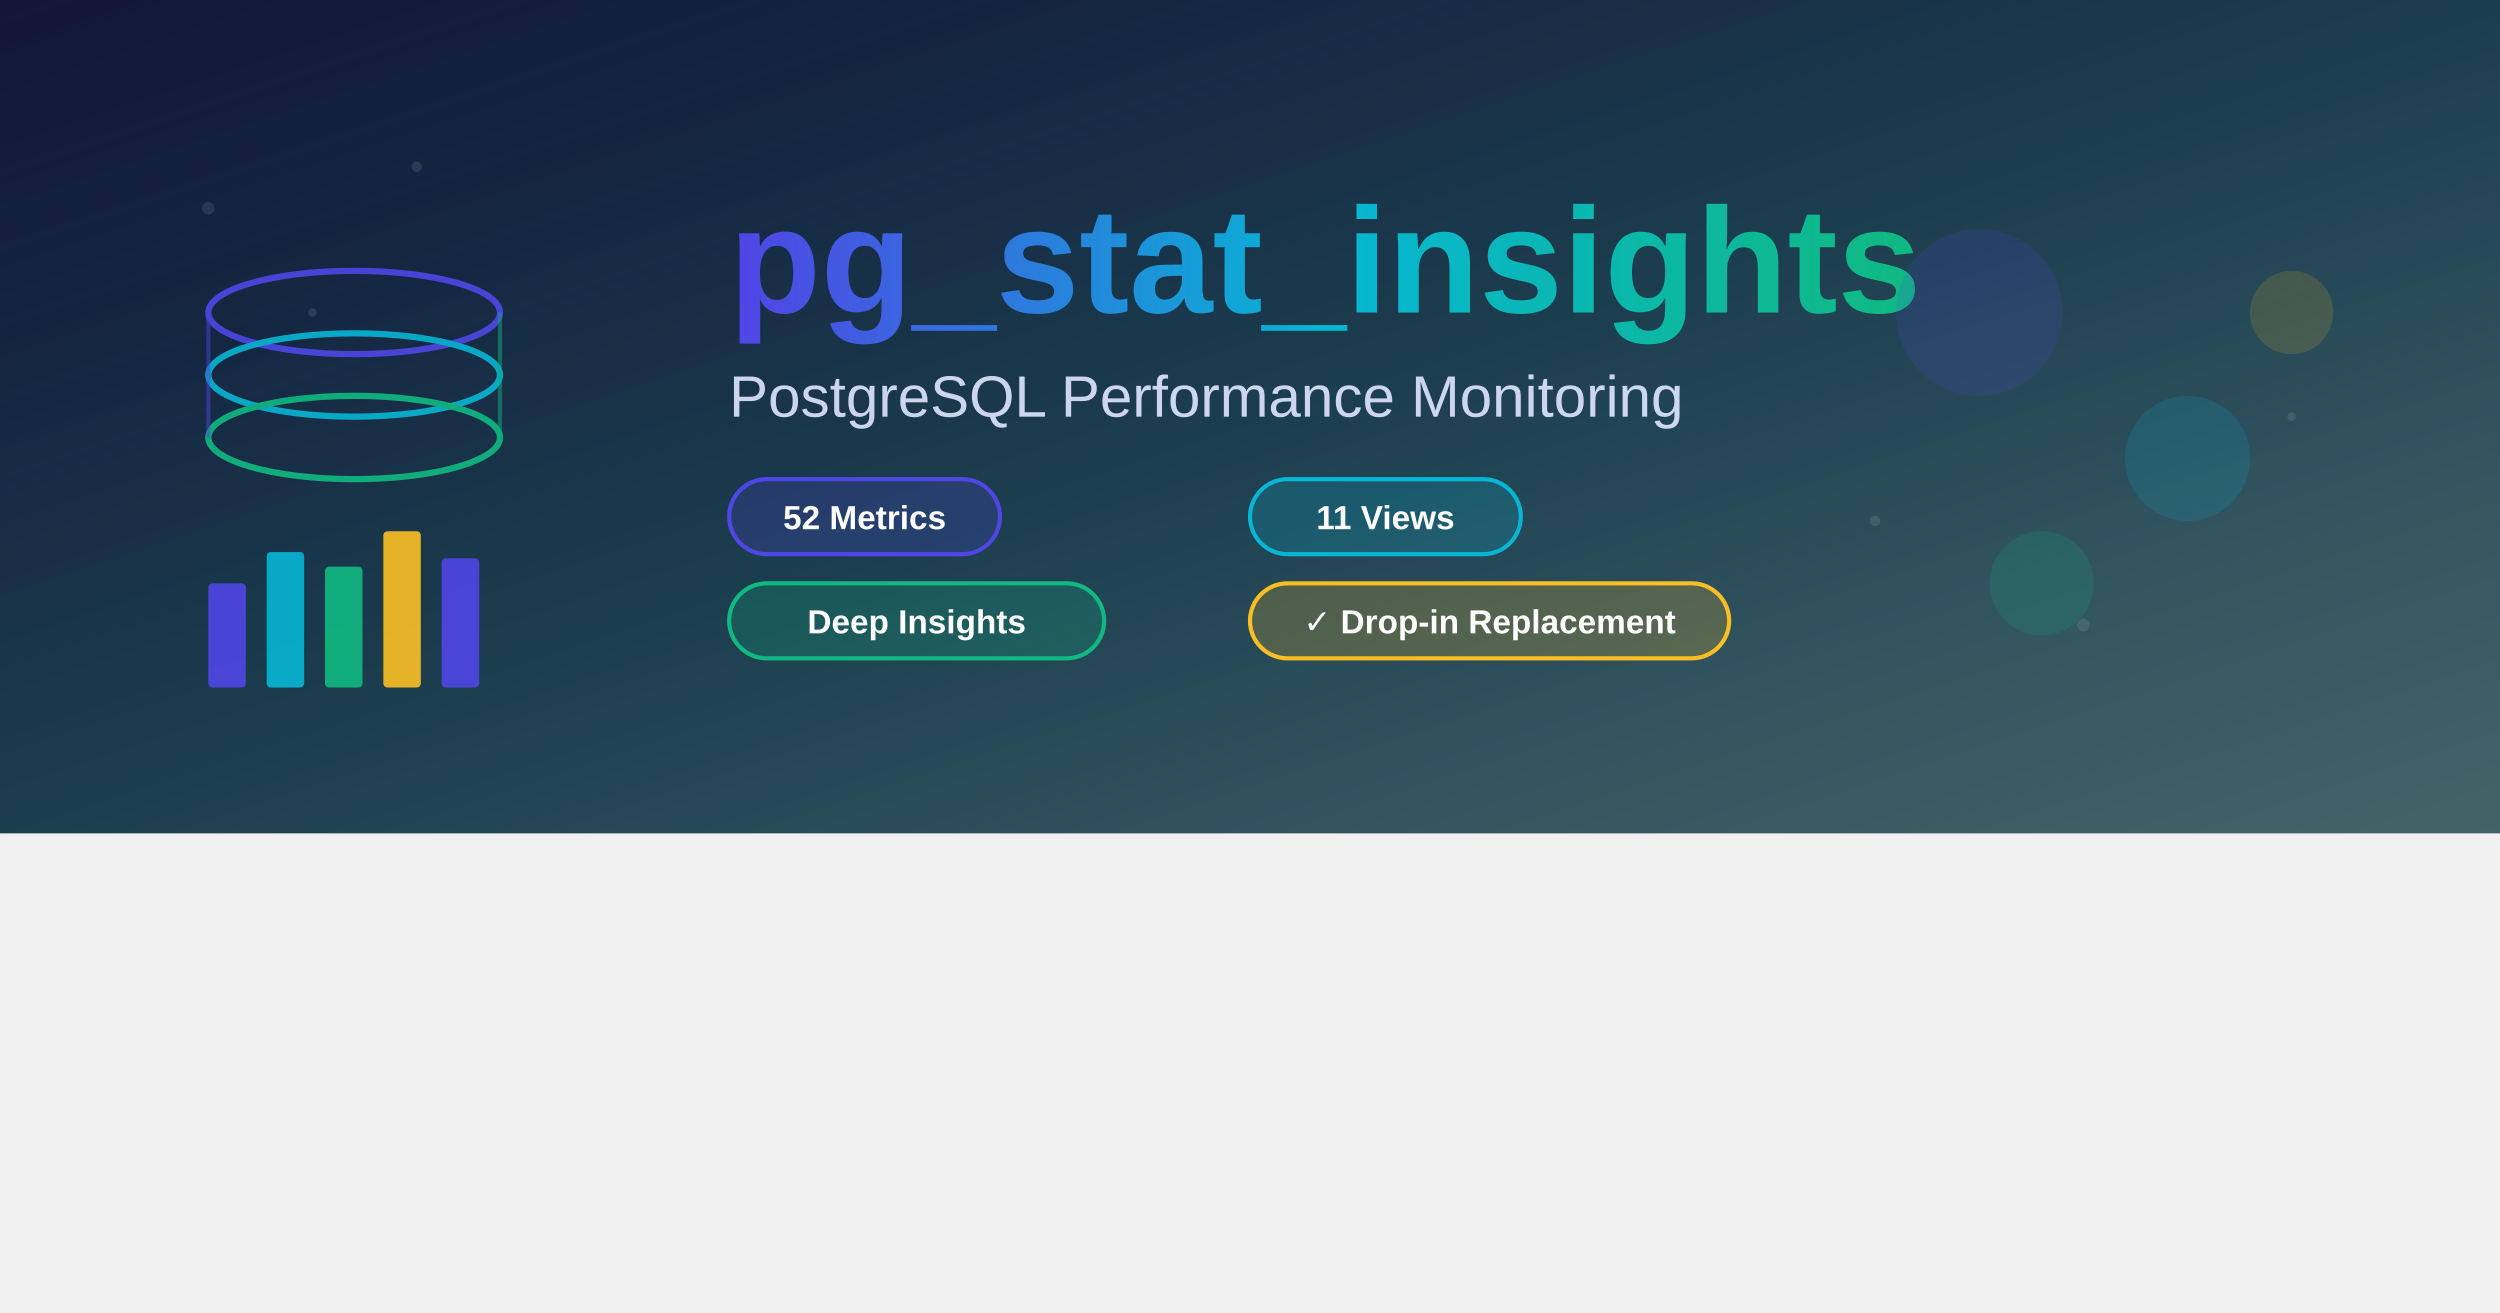
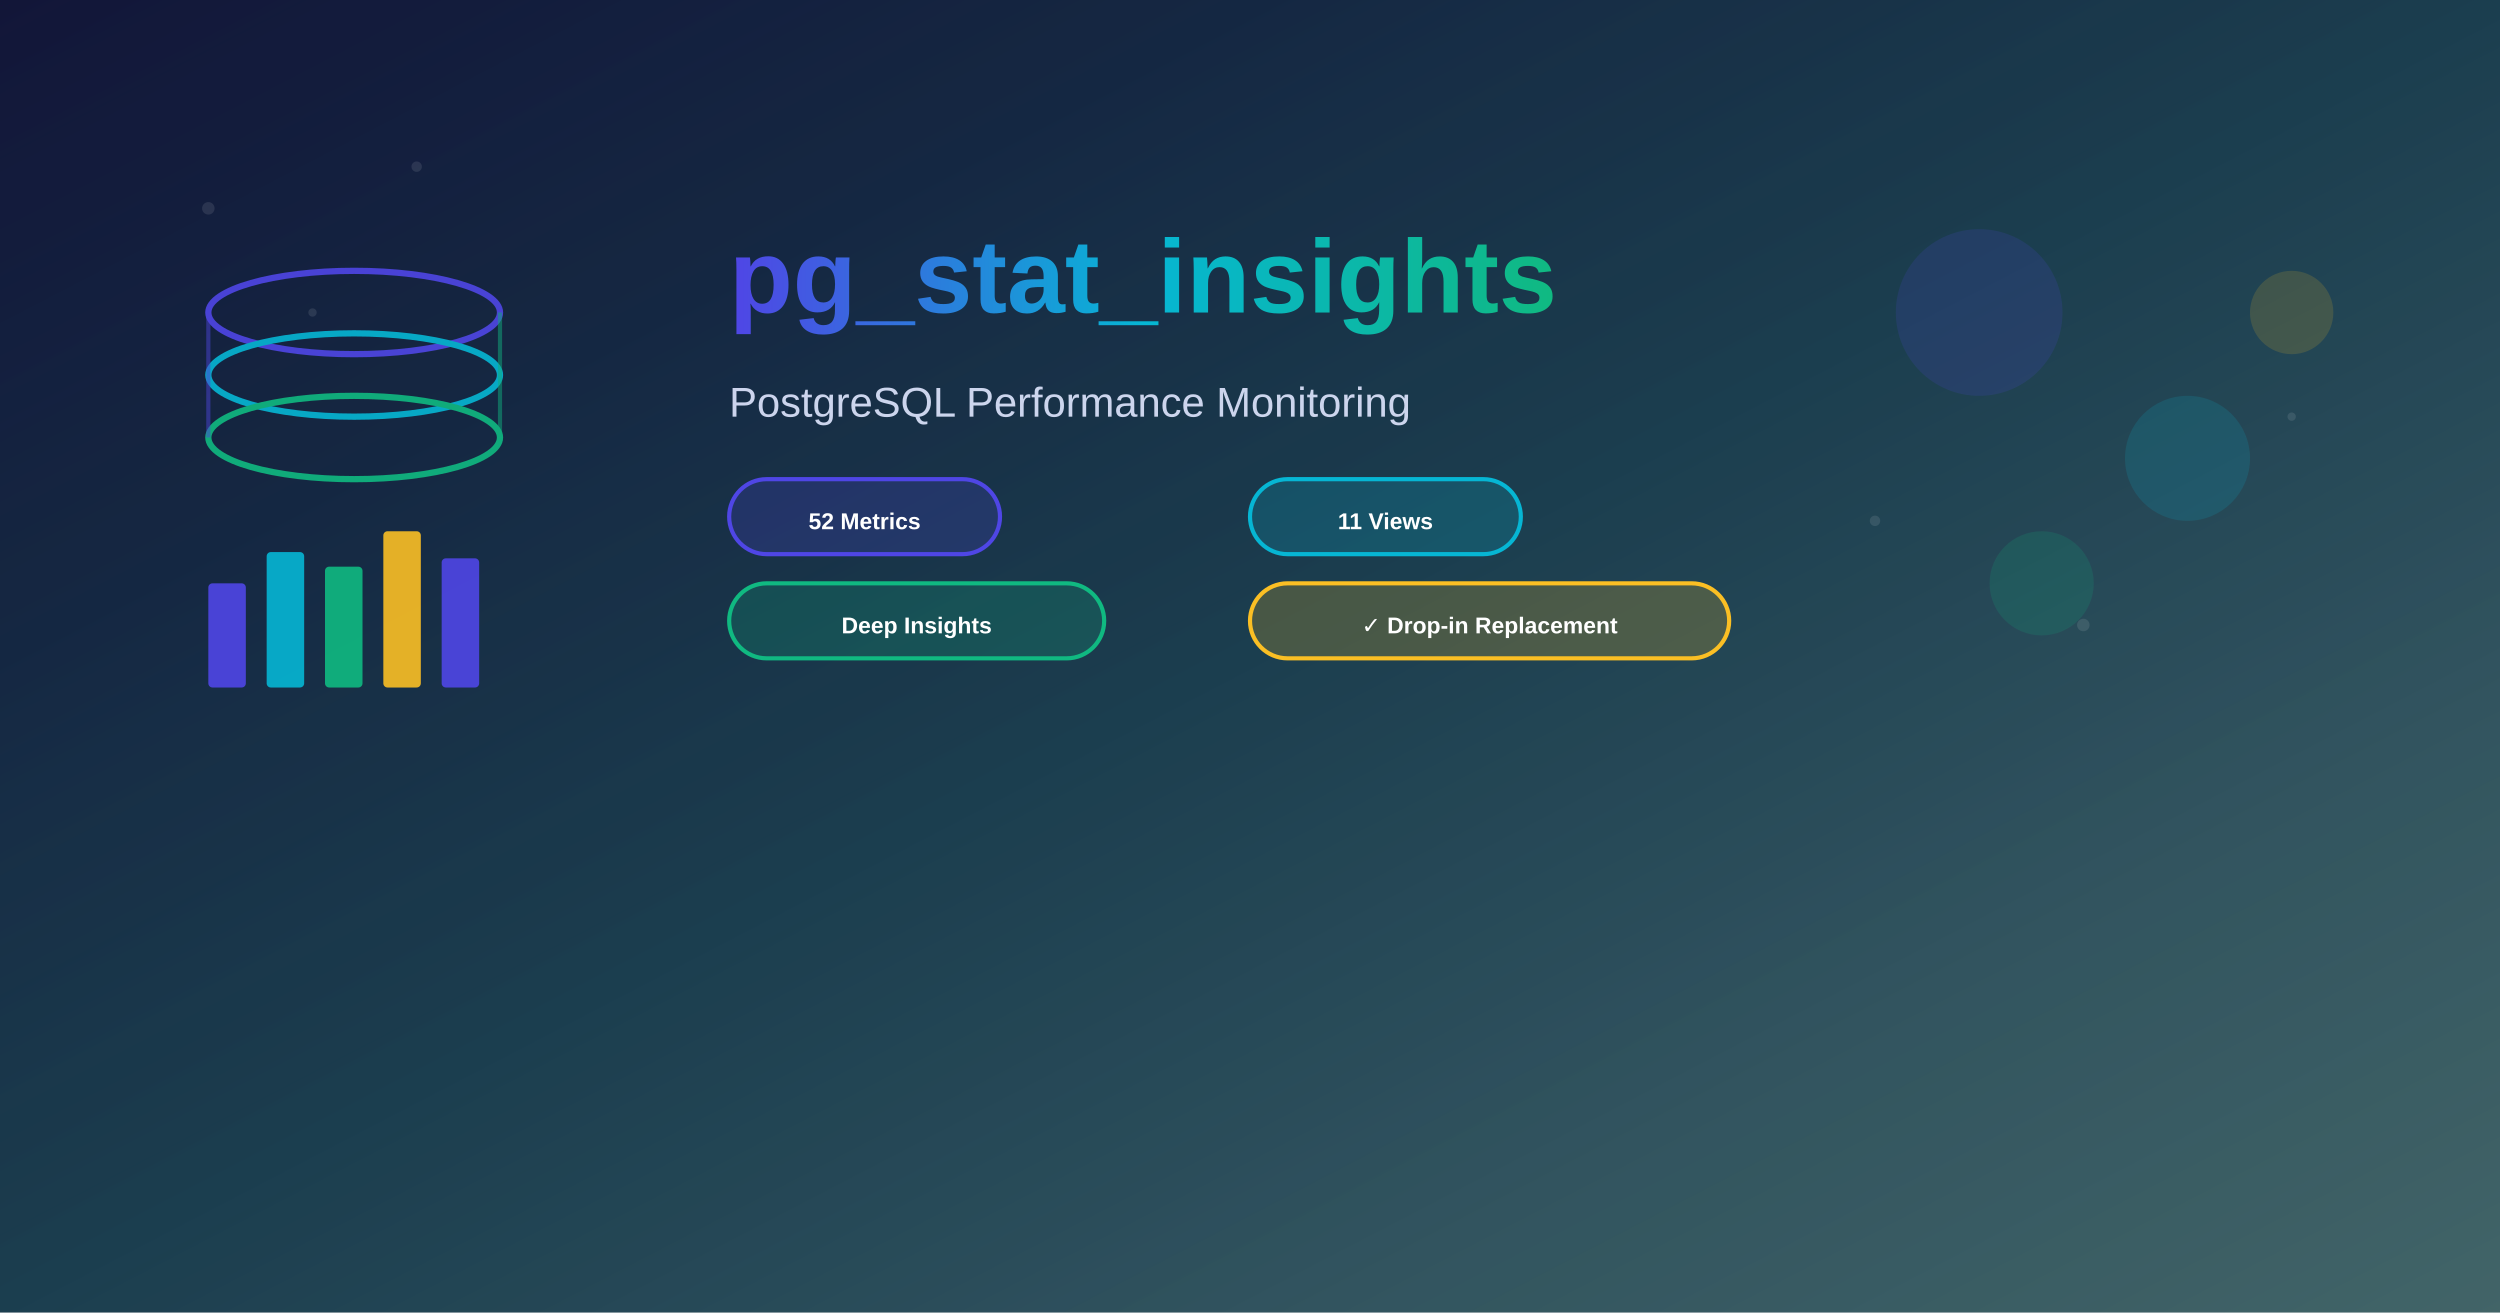
<svg xmlns="http://www.w3.org/2000/svg" width="1200" height="630" viewBox="0 0 1200 630">
  <defs>
    <linearGradient id="bgGradient" x1="0%" y1="0%" x2="100%" y2="100%">
      <stop offset="0%" style="stop-color:#070d1a;stop-opacity:1" />
      <stop offset="25%" style="stop-color:#111827;stop-opacity:1" />
      <stop offset="50%" style="stop-color:#1f2937;stop-opacity:1" />
      <stop offset="75%" style="stop-color:#374151;stop-opacity:1" />
      <stop offset="100%" style="stop-color:#4b5563;stop-opacity:1" />
    </linearGradient>
    <linearGradient id="overlayGradient" x1="0%" y1="0%" x2="100%" y2="100%">
      <stop offset="0%" style="stop-color:#4f46e5;stop-opacity:0.15" />
      <stop offset="50%" style="stop-color:#06b6d4;stop-opacity:0.15" />
      <stop offset="100%" style="stop-color:#10b981;stop-opacity:0.15" />
    </linearGradient>
    <linearGradient id="textGradient" x1="0%" y1="0%" x2="100%" y2="0%">
      <stop offset="0%" style="stop-color:#4f46e5;stop-opacity:1" />
      <stop offset="50%" style="stop-color:#06b6d4;stop-opacity:1" />
      <stop offset="100%" style="stop-color:#10b981;stop-opacity:1" />
    </linearGradient>
  </defs>
-   <rect width="1200" height="400" fill="url(#bgGradient)" />
-   <rect width="1200" height="400" fill="url(#overlayGradient)" />
+   <rect width="1200" height="630" fill="url(#bgGradient)" />
+   <rect width="1200" height="630" fill="url(#overlayGradient)" />
  <g opacity="0.1">
    <circle cx="100" cy="100" r="3" fill="#fff" />
    <circle cx="150" cy="150" r="2" fill="#fff" />
    <circle cx="200" cy="80" r="2.5" fill="#fff" />
    <circle cx="1000" cy="300" r="3" fill="#fff" />
    <circle cx="1100" cy="200" r="2" fill="#fff" />
    <circle cx="900" cy="250" r="2.5" fill="#fff" />
  </g>
  <g transform="translate(80, 100)">
    <g opacity="0.9">
      <ellipse cx="90" cy="50" rx="70" ry="20" fill="none" stroke="#4f46e5" stroke-width="3" />
      <ellipse cx="90" cy="80" rx="70" ry="20" fill="none" stroke="#06b6d4" stroke-width="3" />
      <ellipse cx="90" cy="110" rx="70" ry="20" fill="none" stroke="#10b981" stroke-width="3" />
      <line x1="20" y1="50" x2="20" y2="110" stroke="#4f46e5" stroke-width="2" opacity="0.5" />
      <line x1="160" y1="50" x2="160" y2="110" stroke="#10b981" stroke-width="2" opacity="0.5" />
    </g>
    <g transform="translate(0, 140)">
      <rect x="20" y="40" width="18" height="50" fill="#4f46e5" rx="2" opacity="0.9" />
      <rect x="48" y="25" width="18" height="65" fill="#06b6d4" rx="2" opacity="0.9" />
      <rect x="76" y="32" width="18" height="58" fill="#10b981" rx="2" opacity="0.9" />
      <rect x="104" y="15" width="18" height="75" fill="#fbbf24" rx="2" opacity="0.9" />
      <rect x="132" y="28" width="18" height="62" fill="#4f46e5" rx="2" opacity="0.9" />
    </g>
  </g>
-   <text x="350" y="150" font-family="Arial, sans-serif" font-size="72" font-weight="bold" fill="url(#textGradient)">
+   <text x="350" y="150" font-family="Arial, sans-serif" font-size="50" font-weight="bold" fill="url(#textGradient)">
    pg_stat_insights
  </text>
-   <text x="350" y="200" font-family="Arial, sans-serif" font-size="28" fill="#e0e7ff" opacity="0.9">
+   <text x="350" y="200" font-family="Arial, sans-serif" font-size="20" fill="#e0e7ff" opacity="0.9">
    PostgreSQL Performance Monitoring
  </text>
  <g transform="translate(350, 230)">
    <rect x="0" y="0" width="130" height="36" rx="18" fill="#4f46e5" opacity="0.2" />
    <rect x="0" y="0" width="130" height="36" rx="18" fill="none" stroke="#4f46e5" stroke-width="2" />
-     <text x="65" y="24" font-family="Arial, sans-serif" font-size="16" font-weight="600" fill="#fff" text-anchor="middle">52 Metrics</text>
+     <text x="65" y="24" font-family="Arial, sans-serif" font-size="11" font-weight="600" fill="#fff" text-anchor="middle">52 Metrics</text>
  </g>
  <g transform="translate(600, 230)">
    <rect x="0" y="0" width="130" height="36" rx="18" fill="#06b6d4" opacity="0.2" />
    <rect x="0" y="0" width="130" height="36" rx="18" fill="none" stroke="#06b6d4" stroke-width="2" />
-     <text x="65" y="24" font-family="Arial, sans-serif" font-size="16" font-weight="600" fill="#fff" text-anchor="middle">11 Views</text>
+     <text x="65" y="24" font-family="Arial, sans-serif" font-size="11" font-weight="600" fill="#fff" text-anchor="middle">11 Views</text>
  </g>
  <g transform="translate(350, 280)">
    <rect x="0" y="0" width="180" height="36" rx="18" fill="#10b981" opacity="0.2" />
    <rect x="0" y="0" width="180" height="36" rx="18" fill="none" stroke="#10b981" stroke-width="2" />
-     <text x="90" y="24" font-family="Arial, sans-serif" font-size="16" font-weight="600" fill="#fff" text-anchor="middle">Deep Insights</text>
+     <text x="90" y="24" font-family="Arial, sans-serif" font-size="11" font-weight="600" fill="#fff" text-anchor="middle">Deep Insights</text>
  </g>
  <g transform="translate(600, 280)">
    <rect x="0" y="0" width="230" height="36" rx="18" fill="#fbbf24" opacity="0.2" />
    <rect x="0" y="0" width="230" height="36" rx="18" fill="none" stroke="#fbbf24" stroke-width="2" />
-     <text x="115" y="24" font-family="Arial, sans-serif" font-size="16" font-weight="600" fill="#fff" text-anchor="middle">✓ Drop-in Replacement</text>
+     <text x="115" y="24" font-family="Arial, sans-serif" font-size="11" font-weight="600" fill="#fff" text-anchor="middle">✓ Drop-in Replacement</text>
  </g>
  <circle cx="950" cy="150" r="40" fill="#4f46e5" opacity="0.15" />
  <circle cx="1050" cy="220" r="30" fill="#06b6d4" opacity="0.15" />
  <circle cx="980" cy="280" r="25" fill="#10b981" opacity="0.15" />
  <circle cx="1100" cy="150" r="20" fill="#fbbf24" opacity="0.15" />
</svg>
